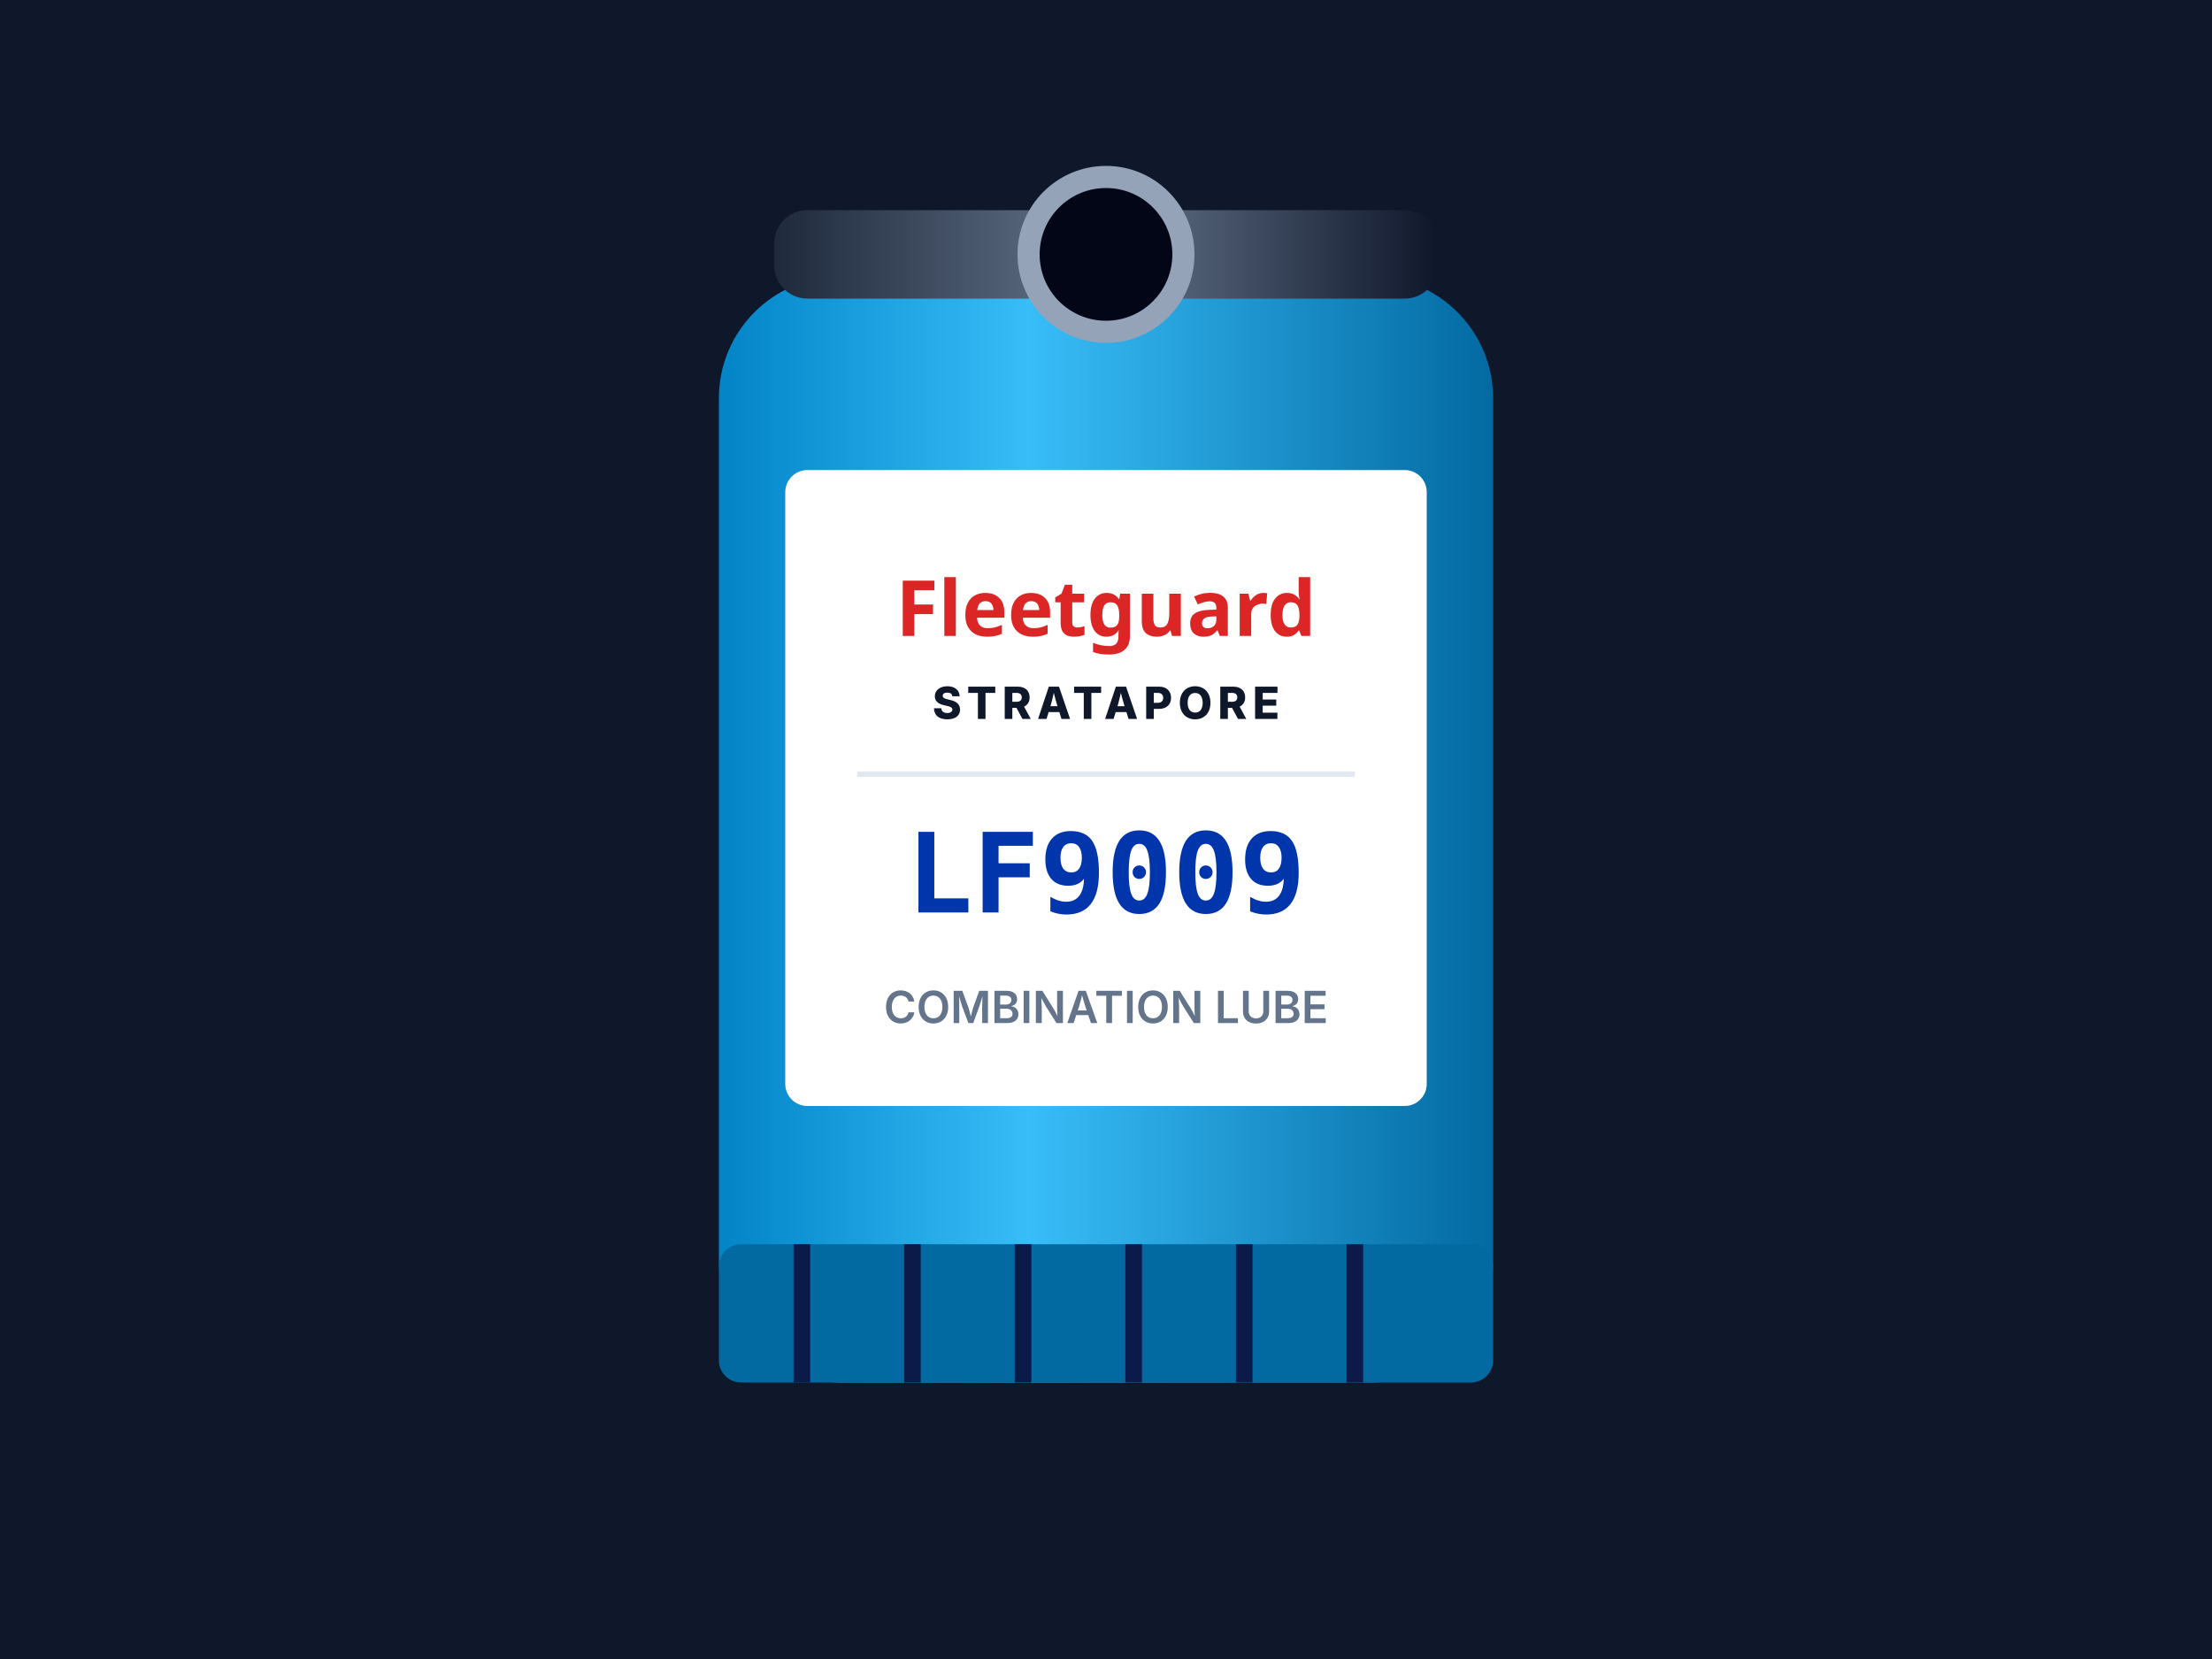
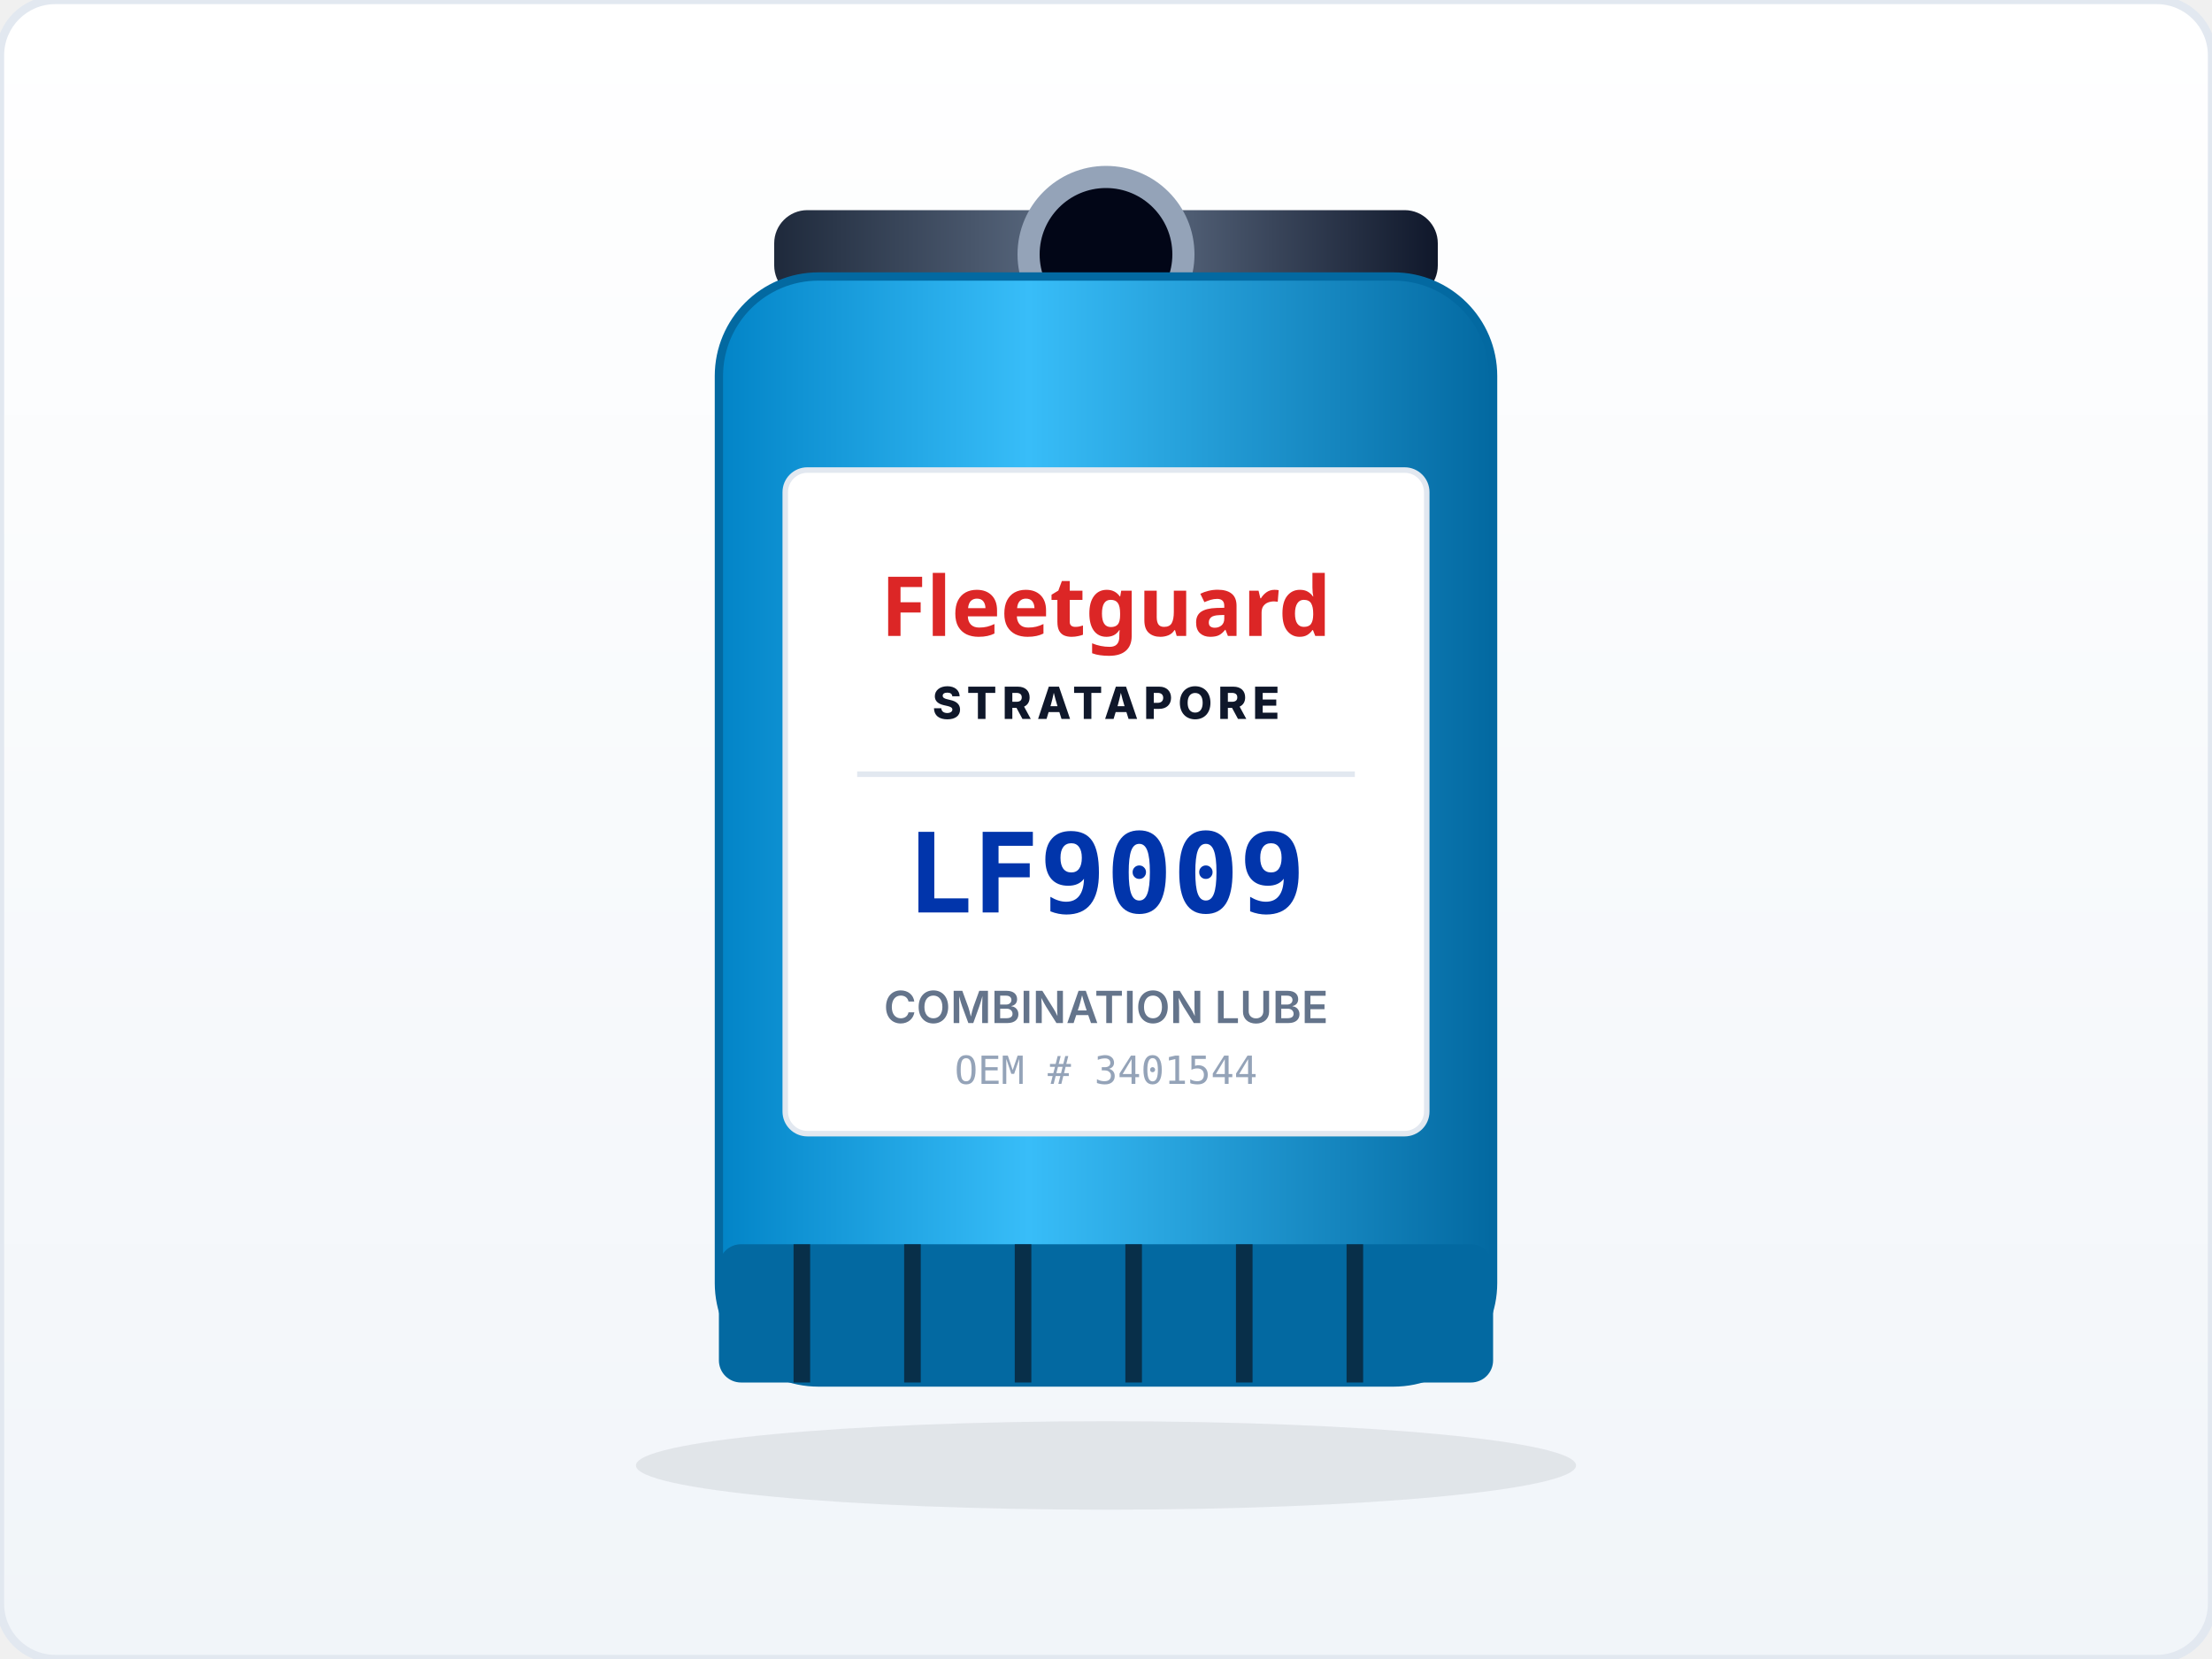
<svg xmlns="http://www.w3.org/2000/svg" viewBox="0 0 400 300" width="100%" height="100%">
  <defs>
+     <linearGradient id="flt_bg" x1="0" y1="0" x2="0" y2="1">
+       <stop offset="0%" stop-color="#FFFFFF" />
+       <stop offset="100%" stop-color="#F1F5F9" />
+     </linearGradient>
    <linearGradient id="flt_body" x1="0" y1="0" x2="1" y2="0">
      <stop offset="0%" stop-color="#0284C7" />
      <stop offset="40%" stop-color="#38BDF8" />
      <stop offset="100%" stop-color="#0369A1" />
    </linearGradient>
    <linearGradient id="flt_cap" x1="0" y1="0" x2="1" y2="0">
      <stop offset="0%" stop-color="#1E293B" />
      <stop offset="50%" stop-color="#64748B" />
      <stop offset="100%" stop-color="#0F172A" />
    </linearGradient>
  </defs>
-   <rect width="400" height="300" fill="#0F172A" />
-   <rect x="130" y="50" width="140" height="200" rx="22" fill="url(#flt_body)" />
+   <rect width="400" height="300" fill="url(#flt_bg)" rx="10" stroke="#E2E8F0" stroke-width="1.5" />
+   <ellipse cx="200" cy="265" rx="85" ry="8" fill="#0F172A" opacity="0.08" />
  <rect x="140" y="38" width="120" height="16" rx="6" fill="url(#flt_cap)" />
  <circle cx="200" cy="46" r="14" fill="#020617" stroke="#94A3B8" stroke-width="4" />
+   <rect x="130" y="50" width="140" height="200" rx="18" fill="url(#flt_body)" stroke="#0369A1" stroke-width="1.5" />
  <rect x="130" y="225" width="140" height="25" rx="4" fill="#0369A1" />
-   <line x1="145" y1="225" x2="145" y2="250" stroke="#0B1A48" stroke-width="3" />
-   <line x1="165" y1="225" x2="165" y2="250" stroke="#0B1A48" stroke-width="3" />
-   <line x1="185" y1="225" x2="185" y2="250" stroke="#0B1A48" stroke-width="3" />
-   <line x1="205" y1="225" x2="205" y2="250" stroke="#0B1A48" stroke-width="3" />
-   <line x1="225" y1="225" x2="225" y2="250" stroke="#0B1A48" stroke-width="3" />
-   <line x1="245" y1="225" x2="245" y2="250" stroke="#0B1A48" stroke-width="3" />
-   <rect x="142" y="85" width="116" height="115" rx="4" fill="#FFFFFF" />
-   <text x="200" y="115" font-family="'Barlow', Arial Black" font-weight="900" font-size="14" fill="#DC2626" text-anchor="middle">Fleetguard</text>
+   <line x1="145" y1="225" x2="145" y2="250" stroke="#082F49" stroke-width="3" />
+   <line x1="165" y1="225" x2="165" y2="250" stroke="#082F49" stroke-width="3" />
+   <line x1="185" y1="225" x2="185" y2="250" stroke="#082F49" stroke-width="3" />
+   <line x1="205" y1="225" x2="205" y2="250" stroke="#082F49" stroke-width="3" />
+   <line x1="225" y1="225" x2="225" y2="250" stroke="#082F49" stroke-width="3" />
+   <line x1="245" y1="225" x2="245" y2="250" stroke="#082F49" stroke-width="3" />
+   <rect x="142" y="85" width="116" height="120" rx="4" fill="#FFFFFF" stroke="#E2E8F0" stroke-width="1" />
+   <text x="200" y="115" font-family="'Barlow', Arial Black, sans-serif" font-weight="900" font-size="15" fill="#DC2626" text-anchor="middle">Fleetguard</text>
  <text x="200" y="130" font-family="'Inter', sans-serif" font-size="8" font-weight="800" fill="#0F172A" text-anchor="middle" letter-spacing="1">STRATAPORE</text>
  <line x1="155" y1="140" x2="245" y2="140" stroke="#E2E8F0" stroke-width="1" />
  <text x="200" y="165" font-family="'JetBrains Mono', monospace" font-weight="900" font-size="20" fill="#0135AB" text-anchor="middle">LF9009</text>
  <text x="200" y="185" font-family="'Inter', sans-serif" font-size="8" font-weight="600" fill="#64748B" text-anchor="middle">COMBINATION LUBE</text>
+   <text x="200" y="196" font-family="'JetBrains Mono', monospace" font-size="7" fill="#94A3B8" text-anchor="middle">OEM # 3401544</text>
</svg>
